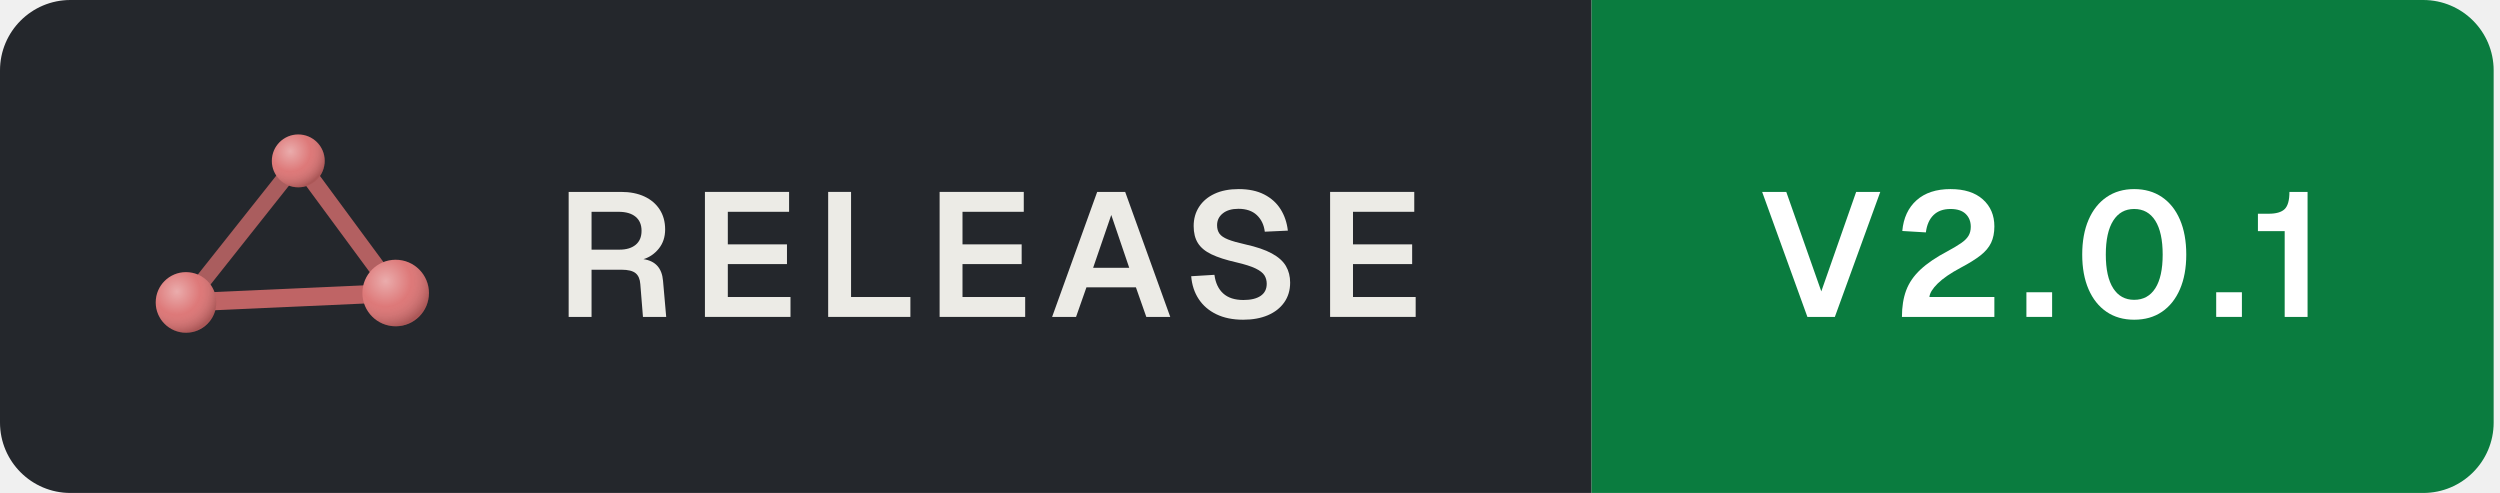
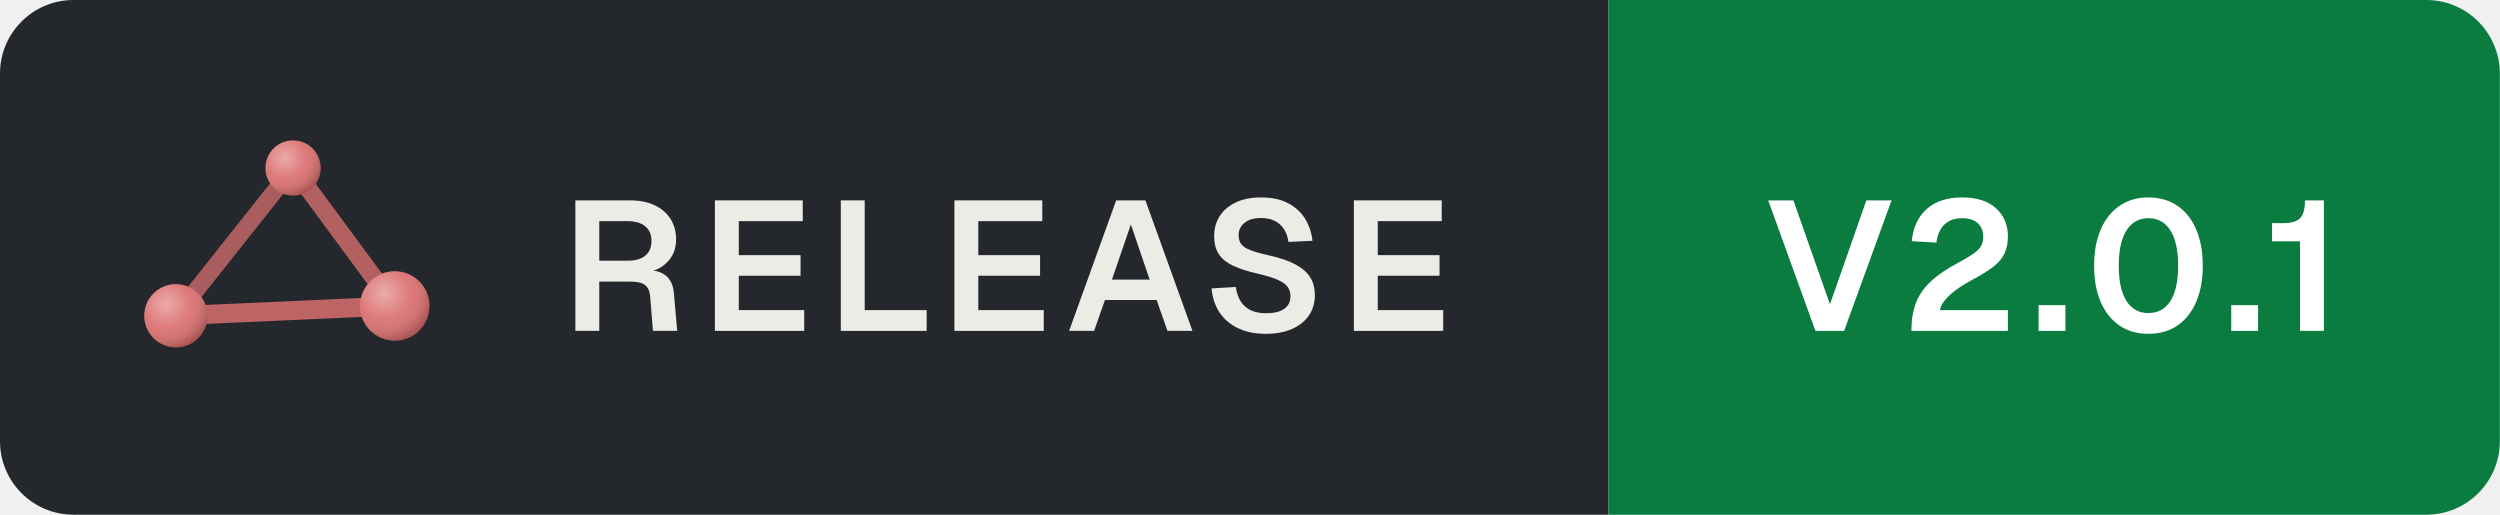
- <svg xmlns="http://www.w3.org/2000/svg" width="142" height="28" viewBox="0 0 142 28" role="img" aria-label="Release: v2.0.1">
+ <svg xmlns="http://www.w3.org/2000/svg" width="136" height="28" viewBox="0 0 136 28" role="img" aria-label="Release: v2.0.1">
  <defs>
    <clipPath id="round">
-       <rect width="141.64" height="28" rx="4" />
+       <rect width="135.99" height="28" rx="4" />
    </clipPath>
    <path id="s122" d="M80 0V710H377Q454 710 510.0 684.0Q566 658 597.0 610.0Q628 562 628 497Q628 433 592.5 388.5Q557 344 505 328Q607 313 616 205L634 0H502L487 186Q484 229 460.0 248.5Q436 268 380 268H210V0ZM210 382H369Q427 382 460.5 409.5Q494 437 494 489Q494 541 460.0 569.0Q426 597 363 597H210Z" />
    <path id="s36" d="M80 0V710H558V597H210V412H546V300H210V113H566V0Z" />
    <path id="s84" d="M80 0V710H210V113H547V0Z" />
    <path id="s1" d="M19 0 275 710H434L690 0H554L495 168H214L155 0ZM252 279H457L355 579Z" />
    <path id="s126" d="M348 -16Q260 -16 196.0 15.0Q132 46 95.5 101.5Q59 157 53 231L185 239Q194 170 235.0 133.0Q276 96 350 96Q413 96 447.5 119.5Q482 143 482 188Q482 215 469.0 236.0Q456 257 419.0 275.0Q382 293 309 310Q221 330 168.0 355.5Q115 381 91.0 419.5Q67 458 67 516Q67 578 98.0 625.5Q129 673 186.0 699.5Q243 726 323 726Q408 726 467.5 695.5Q527 665 560.5 612.0Q594 559 602 490L471 484Q464 542 426.0 578.0Q388 614 321 614Q265 614 232.5 588.0Q200 562 200 521Q200 492 213.5 473.0Q227 454 262.0 440.0Q297 426 360 412Q455 391 511.0 360.5Q567 330 591.0 289.0Q615 248 615 195Q615 130 581.5 82.5Q548 35 488.5 9.5Q429 -16 348 -16Z" />
    <path id="s157" d="M276 0 19 710H156L355 145L553 710H690L432 0Z" />
    <path id="s646" d="M59 0Q59 86 83.0 150.5Q107 215 164.0 268.5Q221 322 318 373Q366 399 395.0 419.0Q424 439 437.0 460.5Q450 482 450 512Q450 557 421.0 585.0Q392 613 335 613Q274 613 238.5 578.5Q203 544 195 480L61 488Q71 599 142.0 662.5Q213 726 335 726Q453 726 518.5 667.5Q584 609 584 514Q584 460 565.5 421.0Q547 382 505.5 349.5Q464 317 394 280Q306 233 262.0 189.5Q218 146 215 113H584V0Z" />
    <path id="s742" d="M39 0V140H185V0Z" />
    <path id="s644" d="M341 -16Q250 -16 184.0 29.0Q118 74 82.0 157.0Q46 240 46 354Q46 468 82.0 551.5Q118 635 184.5 680.5Q251 726 341 726Q432 726 498.5 681.0Q565 636 601.0 552.5Q637 469 637 354Q637 240 601.0 157.0Q565 74 499.0 29.0Q433 -16 341 -16ZM341 97Q419 97 461.0 162.5Q503 228 503 354Q503 480 461.0 546.5Q419 613 341 613Q264 613 222.0 546.5Q180 480 180 354Q180 228 222.0 162.5Q264 97 341 97Z" />
    <path id="s645" d="M190 0V487H38V586H99Q163 586 190.0 612.5Q217 639 217 710H320V0Z" />
  </defs>
  <g clip-path="url(#round)">
-     <rect width="90.4" height="28" fill="#24272c" />
-     <rect x="90.4" width="51.24" height="28" fill="#0a7c3f" />
+     <rect width="87.5" height="28" fill="#24272c" />
+     <rect x="87.5" width="48.49" height="28" fill="#0a7c3f" />
  </g>
-   <svg x="7.5" y="5" width="18" height="18" viewBox="-2.40 -0.40 44.80 44.80">
+   <svg x="6.5" y="5" width="18" height="18" viewBox="-2.40 -0.40 44.80 44.80">
    <defs>
      <radialGradient id="mark-shine" cx="35%" cy="32%" r="70%">
        <stop offset="0" stop-color="#fff" stop-opacity="0.42" />
        <stop offset="0.55" stop-color="#fff" stop-opacity="0.06" />
        <stop offset="1" stop-color="#000" stop-opacity="0.22" />
      </radialGradient>
    </defs>
    <g stroke="#db7070" stroke-linecap="round" fill="none">
      <line x1="5.23" y1="29.91" x2="21.10" y2="9.90" stroke-width="2.29" opacity="0.73" />
      <line x1="21.10" y1="9.90" x2="34.87" y2="28.58" stroke-width="2.41" opacity="0.78" />
      <line x1="34.87" y1="28.58" x2="5.23" y2="29.91" stroke-width="2.57" opacity="0.84" />
    </g>
    <g transform="translate(5.23 29.91) scale(1.02)">
      <circle r="4.2" fill="#db7070" />
      <circle r="4.2" fill="url(#mark-shine)" />
    </g>
    <g transform="translate(21.10 9.90) scale(0.89)">
      <circle r="4.2" fill="#db7070" />
      <circle r="4.2" fill="url(#mark-shine)" />
    </g>
    <g transform="translate(34.87 28.58) scale(1.12)">
      <circle r="4.2" fill="#db7070" />
      <circle r="4.2" fill="url(#mark-shine)" />
    </g>
  </svg>
-   <g transform="translate(31.5 18) scale(0.01 -0.01)" fill="#ecebe6">
+   <g transform="translate(30.5 18) scale(0.01 -0.01)" fill="#ecebe6">
    <use href="#s122" />
-     <use href="#s36" x="774" />
-     <use href="#s84" x="1474" />
-     <use href="#s36" x="2107" />
-     <use href="#s1" x="2807" />
-     <use href="#s126" x="3563" />
-     <use href="#s36" x="4325" />
+     <use href="#s36" x="759" />
+     <use href="#s84" x="1444" />
+     <use href="#s36" x="2062" />
+     <use href="#s1" x="2747" />
+     <use href="#s126" x="3488" />
+     <use href="#s36" x="4235" />
  </g>
-   <g transform="translate(99.9 18) scale(0.01 -0.01)" fill="#ffffff">
+   <g transform="translate(96 18) scale(0.01 -0.01)" fill="#ffffff">
    <use href="#s157" />
-     <use href="#s646" x="754" />
-     <use href="#s742" x="1481" />
-     <use href="#s644" x="1791" />
-     <use href="#s742" x="2559" />
-     <use href="#s645" x="2797" />
+     <use href="#s646" x="739" />
+     <use href="#s742" x="1451" />
+     <use href="#s644" x="1746" />
+     <use href="#s742" x="2499" />
+     <use href="#s645" x="2722" />
  </g>
</svg>
